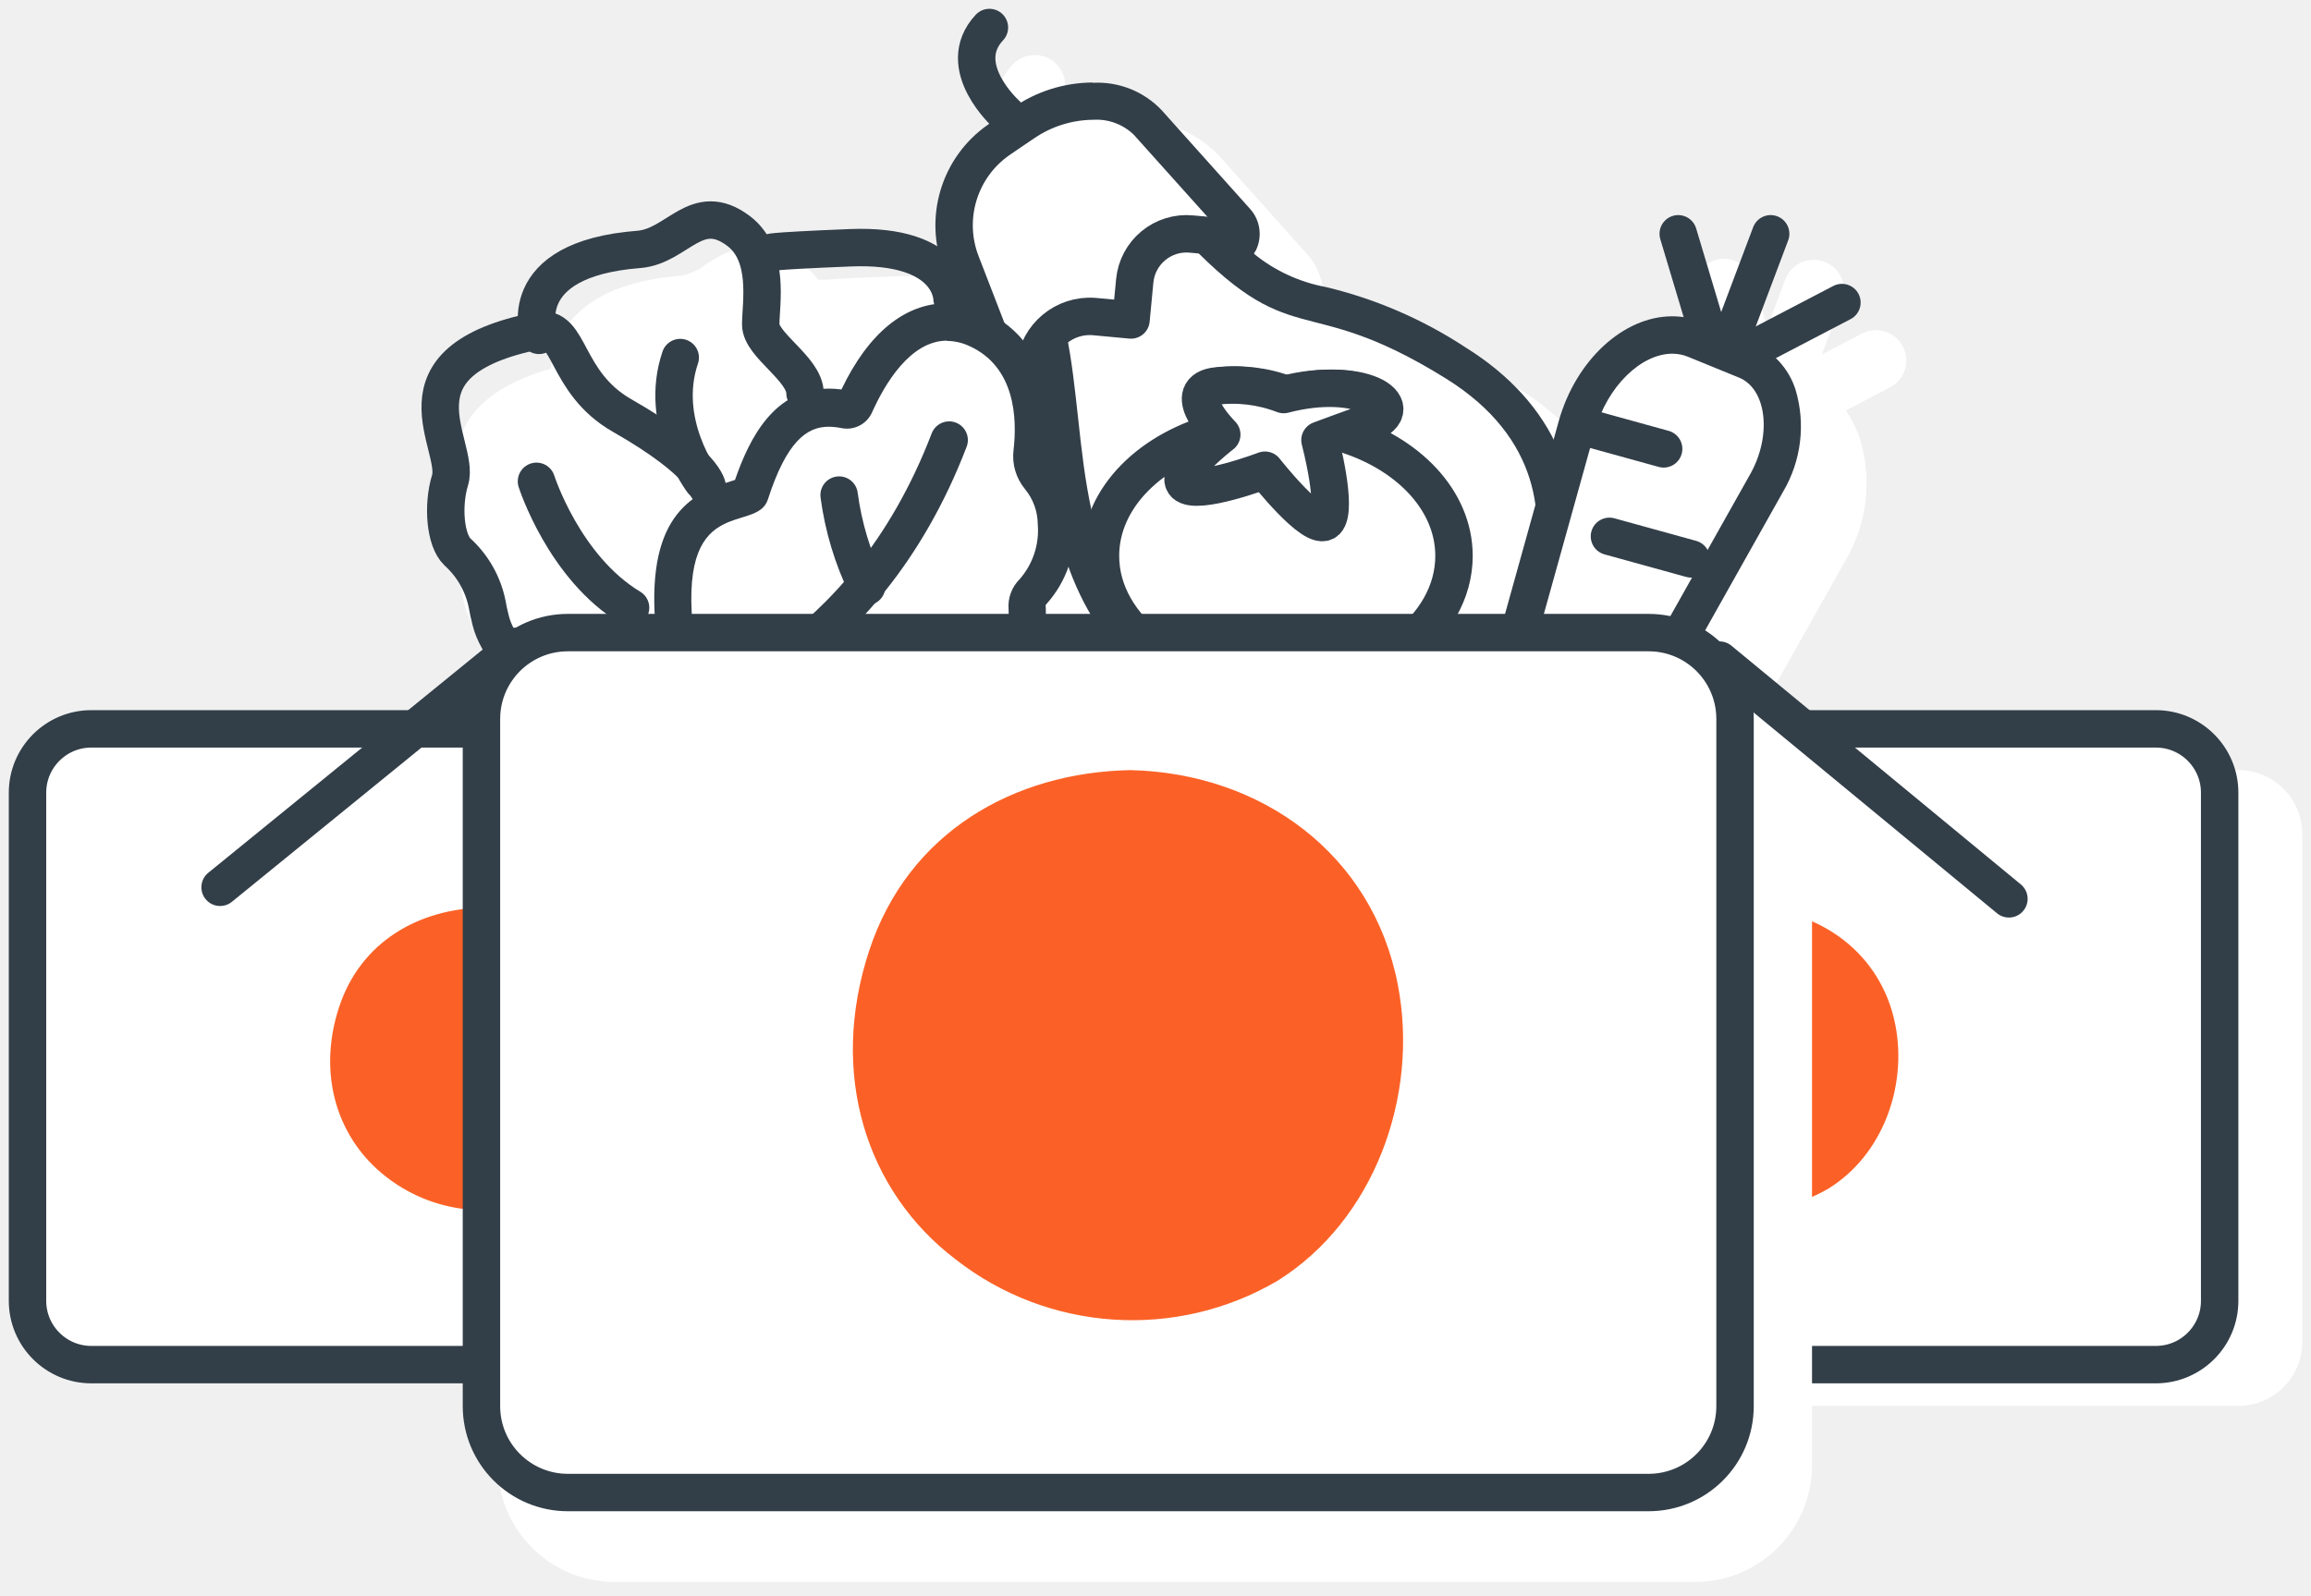
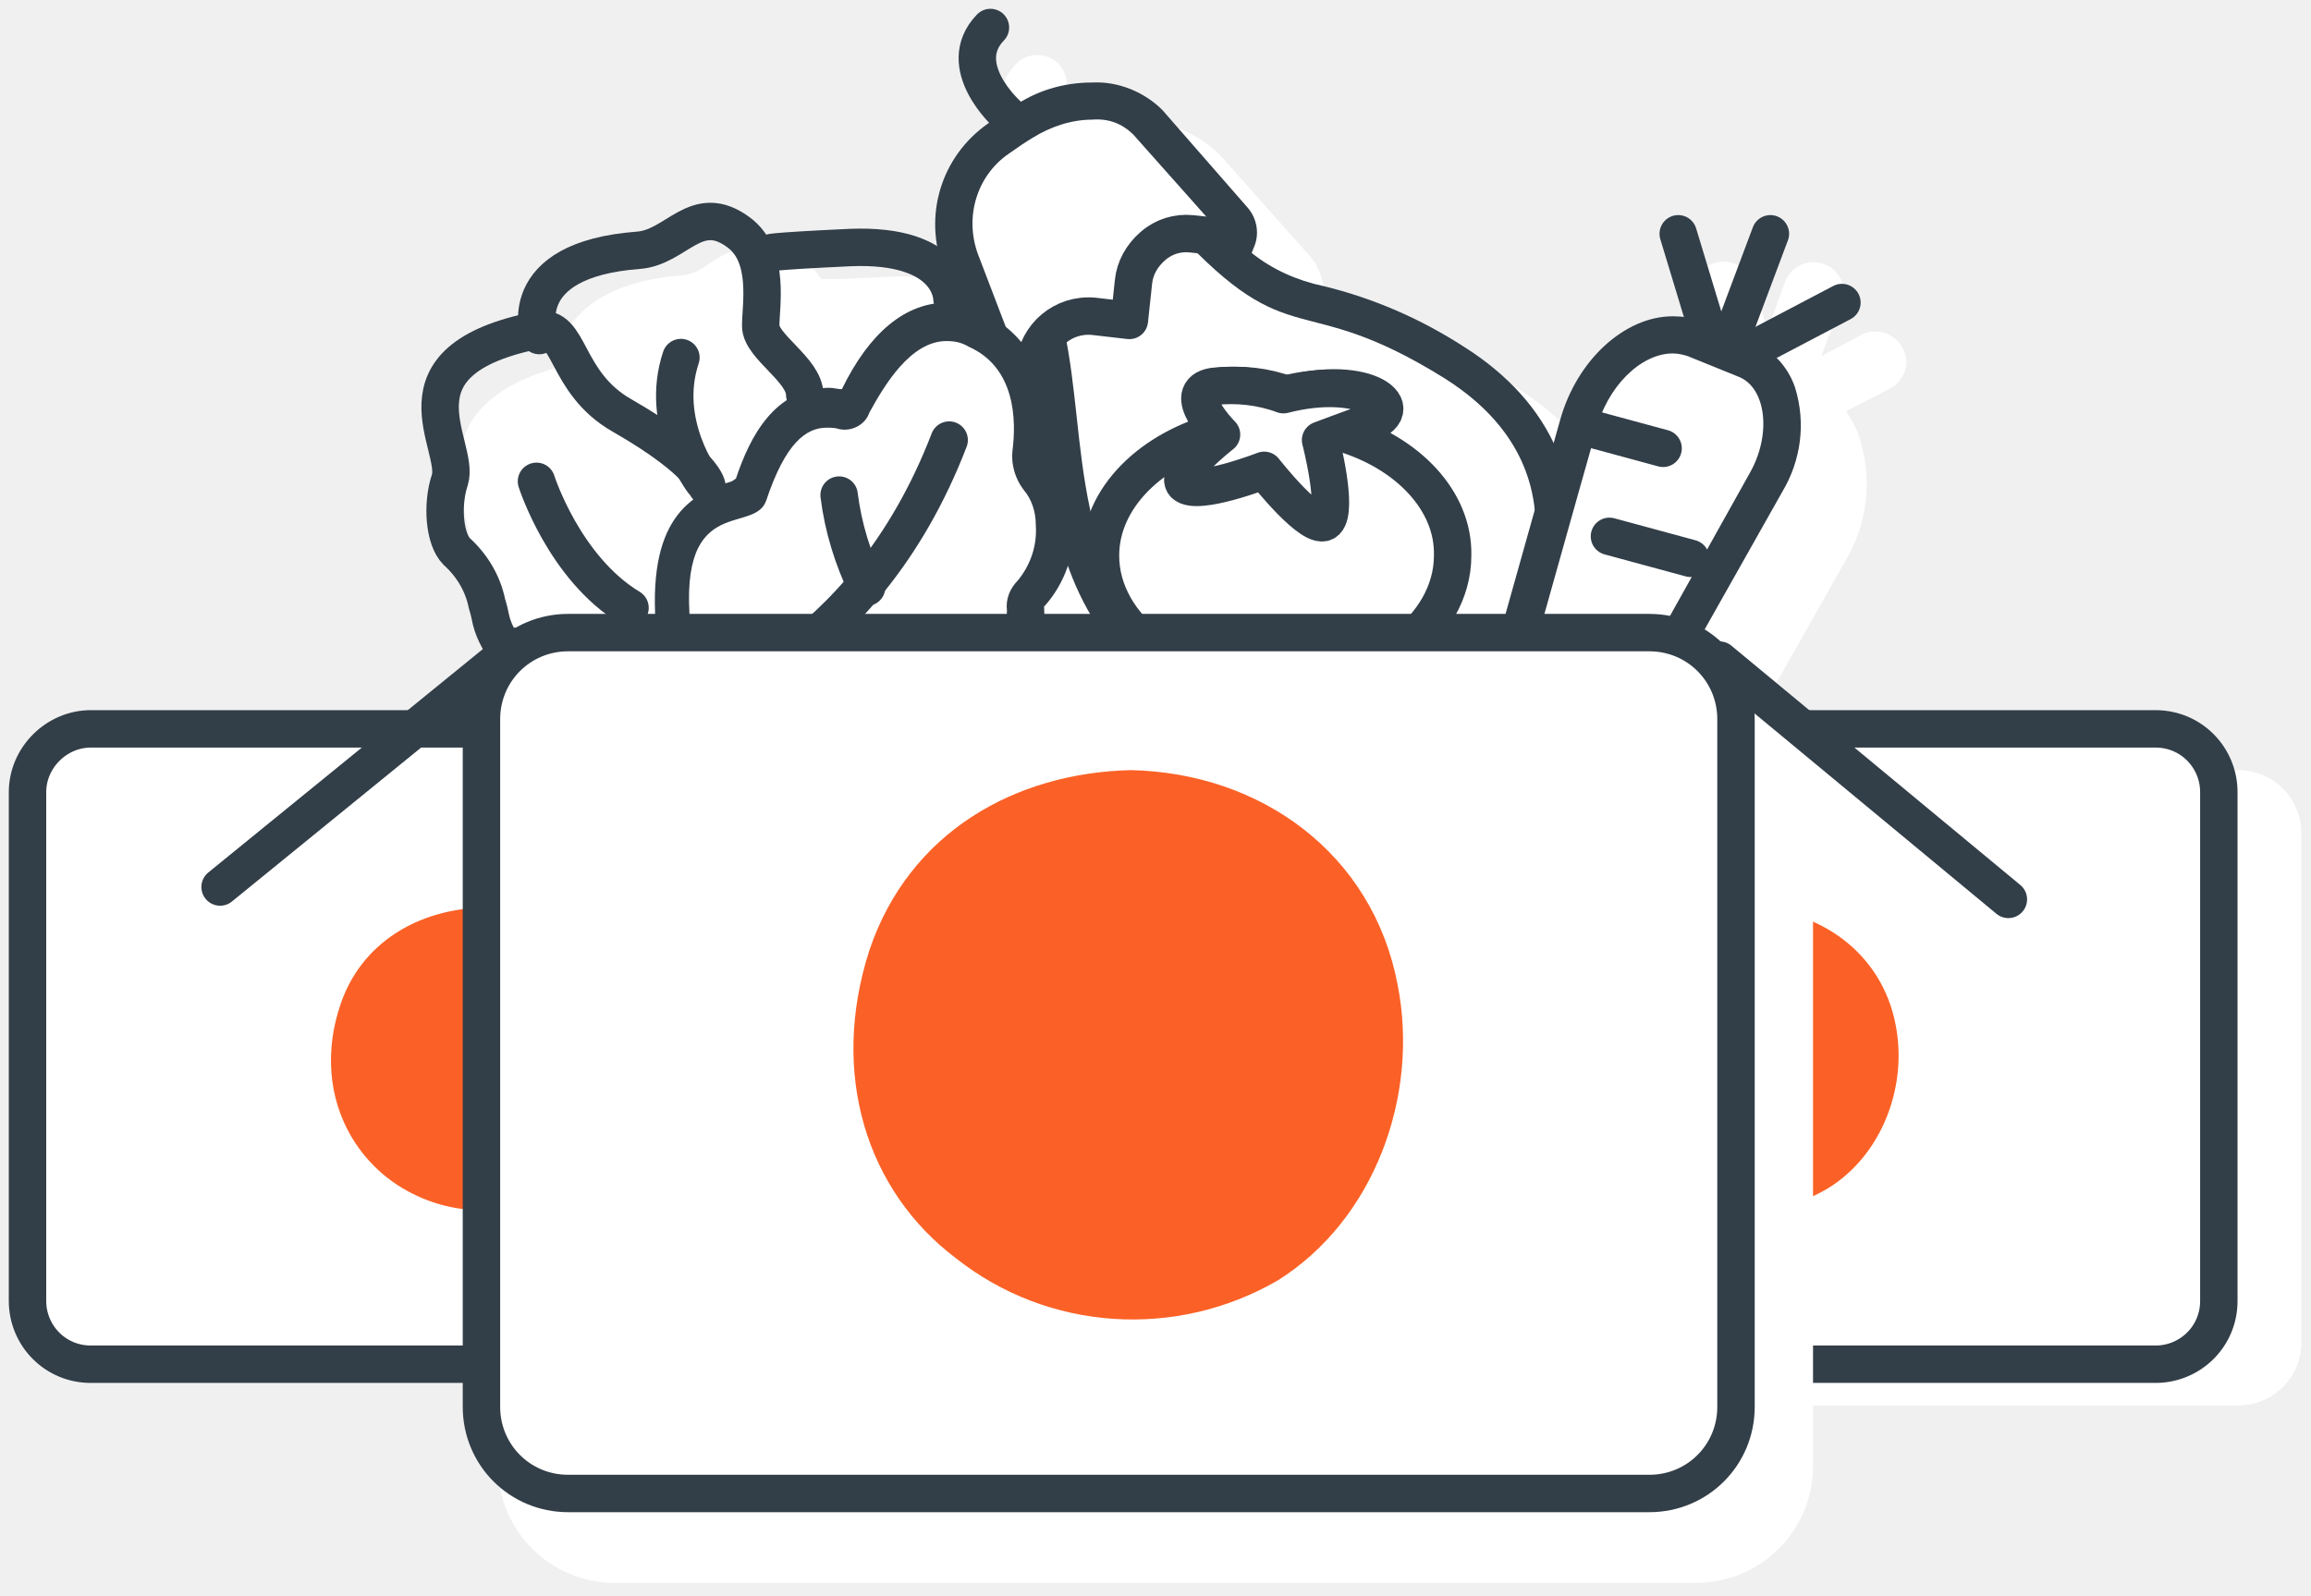
- <svg xmlns="http://www.w3.org/2000/svg" width="168px" height="116px" viewBox="0 0 168 116" version="1.1">
-   <defs />
-   <g id="Page-1" stroke="none" stroke-width="1" fill="none" fill-rule="evenodd">
+ <svg xmlns="http://www.w3.org/2000/svg" version="1.1" id="Layer_1" x="0px" y="0px" viewBox="0 0 168 116" style="enable-background:new 0 0 168 116;" xml:space="preserve">
+   <style type="text/css">
+ 	.st0{fill:#F5333F;}
+ 	.st1{fill:#FFFFFF;stroke:#323E48;stroke-width:2.72;stroke-linecap:round;stroke-linejoin:round;}
+ 	.st2{fill:#FB6126;}
+ 	.st3{fill:none;stroke:#323E48;stroke-width:2.01;stroke-linecap:round;stroke-linejoin:round;}
+ 	.st4{fill:#FFFFFF;}
+ 	.st5{fill:#323E48;}
+ 	.st6{fill:none;stroke:#323E48;stroke-width:2.72;stroke-linecap:round;stroke-linejoin:round;}
+ </style>
+   <g id="Page-1">
    <g id="Artboard" transform="translate(-21, -4)">
      <g id="Group-11" transform="translate(23, 6)">
        <g id="Group-5">
-           <path d="M32.446,70.001 C30.622,70.018 29.121,71.441 29.006,73.261 C28.95,74.168 29.277,75.058 29.909,75.712 C30.54,76.366 31.417,76.725 32.326,76.701 C34.073,76.738 35.56,75.437 35.756,73.701 C35.882,72.755 35.588,71.801 34.952,71.09 C34.316,70.379 33.4,69.981 32.446,70.001 Z" id="Shape" fill="#F5333F" fill-rule="nonzero" />
-           <g id="Group-7" transform="translate(0, 51)" fill-rule="nonzero">
-             <rect id="Rectangle-path" stroke="#323E48" stroke-width="2.72" fill="#FFFFFF" stroke-linecap="round" stroke-linejoin="round" x="0" y="0" width="67.36" height="46.23" rx="4.64" />
-             <path d="M43.788,21.546 C42.776,16.346 38.339,13.1 33.099,13 C28.467,13.093 24.216,15.465 22.651,20.232 C21.032,25.154 22.526,29.844 26.1,32.595 C29.802,35.471 34.903,35.797 38.946,33.414 C42.838,30.988 44.652,26.043 43.788,21.546 Z" id="Shape" fill="#FB6126" />
+           <path id="Shape" class="st0" d="M32.4,70c-1.8,0-3.3,1.4-3.4,3.3c-0.1,0.9,0.3,1.8,0.9,2.5s1.5,1,2.4,1c1.7,0,3.2-1.3,3.4-3      c0.1-0.9-0.2-1.9-0.8-2.6S33.4,70,32.4,70z" />
+           <g id="Group-7" transform="translate(0, 51)">
+             <path id="Rectangle-path" class="st1" d="M4.6,0h58.1c2.6,0,4.6,2.1,4.6,4.6v37c0,2.6-2.1,4.6-4.6,4.6H4.6       c-2.6,0-4.6-2.1-4.6-4.6v-37C0,2.1,2.1,0,4.6,0z" />
+             <path class="st2" d="M43.8,21.5c-1-5.2-5.4-8.4-10.7-8.5c-4.6,0.1-8.9,2.5-10.4,7.2c-1.6,4.9-0.1,9.6,3.4,12.4       c3.7,2.9,8.8,3.2,12.8,0.8C42.8,31,44.7,26,43.8,21.5z" />
          </g>
-           <path d="M66,53 L81.55,65.84" id="Shape" stroke="#323E48" stroke-width="2.01" stroke-linecap="round" stroke-linejoin="round" />
-           <g id="Group-9" transform="translate(92, 51)" fill-rule="nonzero">
-             <rect id="Rectangle-path-Copy" fill="#FFFFFF" x="6" y="3" width="67.36" height="46.23" rx="4.64" />
-             <rect id="Rectangle-path" stroke="#323E48" stroke-width="2.72" fill="#FFFFFF" stroke-linecap="round" stroke-linejoin="round" x="0" y="0" width="67.36" height="46.23" rx="4.64" />
-             <path d="M43.788,21.546 C42.783,16.346 38.337,13.1 33.096,13 C28.463,13.093 24.212,15.465 22.647,20.232 C21.035,25.154 22.53,29.844 26.096,32.595 C29.799,35.471 34.901,35.797 38.944,33.414 C42.846,30.988 44.652,26.043 43.788,21.546 Z" id="Shape" fill="#FB6126" />
+           <path class="st3" d="M66,53l15.6,12.8" />
+           <g id="Group-9" transform="translate(92, 51)">
+             <path id="Rectangle-path-Copy" class="st4" d="M10.6,3h58.1c2.6,0,4.6,2.1,4.6,4.6v37c0,2.6-2.1,4.6-4.6,4.6H10.6       c-2.6,0-4.6-2.1-4.6-4.6v-37C6,5.1,8.1,3,10.6,3z" />
+             <path class="st1" d="M4.6,0h58.1c2.6,0,4.6,2.1,4.6,4.6v37c0,2.6-2.1,4.6-4.6,4.6H4.6c-2.6,0-4.6-2.1-4.6-4.6v-37       C0,2.1,2.1,0,4.6,0z" />
+             <path class="st2" d="M43.8,21.5c-1-5.2-5.5-8.4-10.7-8.5c-4.6,0.1-8.9,2.5-10.4,7.2c-1.6,4.9-0.1,9.6,3.4,12.4       c3.7,2.9,8.8,3.2,12.8,0.8C42.8,31,44.7,26,43.8,21.5z" />
          </g>
          <g id="Group-2" transform="translate(14, 0)">
-             <path d="M134.097,65.362 L113.097,48.002 L112.997,47.932 L118.187,38.702 C119.754,36.025 120.117,32.811 119.187,29.852 C118.949,29.142 118.613,28.469 118.187,27.852 L121.487,26.122 C122.504,25.525 122.872,24.235 122.325,23.191 C121.777,22.146 120.507,21.716 119.437,22.212 L116.437,23.782 L117.947,19.782 C118.31,18.66 117.728,17.451 116.625,17.035 C115.523,16.618 114.287,17.141 113.817,18.222 L112.477,21.812 L111.417,18.282 C111.022,17.176 109.831,16.572 108.705,16.907 C107.58,17.243 106.913,18.4 107.187,19.542 L108.337,23.382 C104.617,23.532 101.047,26.382 99.337,30.572 C97.919,28.859 96.23,27.39 94.337,26.222 C91.085,24.091 87.489,22.538 83.707,21.632 C82.43,21.384 81.208,20.91 80.097,20.232 C80.343,18.896 79.955,17.522 79.047,16.512 L72.627,9.332 C71.026,7.627 68.765,6.697 66.427,6.782 L66.317,6.782 C64.586,6.797 62.879,7.193 61.317,7.942 C60.939,7.487 60.694,6.937 60.607,6.352 C60.605,6.061 60.729,5.784 60.947,5.592 C61.672,4.688 61.576,3.379 60.727,2.591 C59.878,1.803 58.565,1.803 57.717,2.592 C56.684,3.66 56.138,5.108 56.207,6.592 C56.31,7.946 56.788,9.245 57.587,10.342 C54.984,12.244 53.389,15.23 53.257,18.452 C51.877,18.14 50.461,18.019 49.047,18.092 C46.737,18.182 45.047,18.262 44.047,18.342 C43.887,18.342 43.687,18.342 43.477,18.342 C43.141,17.887 42.74,17.483 42.287,17.142 C39.157,14.782 36.727,16.322 35.287,17.242 C34.775,17.637 34.18,17.91 33.547,18.042 C29.357,18.372 26.547,19.672 25.047,21.922 C24.473,22.784 24.129,23.779 24.047,24.812 C21.117,25.642 19.127,26.882 18.047,28.592 C16.507,31.012 17.157,33.592 17.587,35.362 C17.719,35.83 17.813,36.309 17.867,36.792 C17.247,38.872 17.197,42.502 19.037,44.212 C19.798,44.901 20.317,45.816 20.517,46.822 C20.587,47.232 20.687,47.682 20.807,48.162 C20.923,48.611 21.083,49.046 21.287,49.462 L1.827,65.352 C1.209,65.851 0.904,66.641 1.027,67.425 C1.149,68.21 1.681,68.869 2.422,69.155 C3.162,69.441 3.999,69.311 4.617,68.812 L20.187,56.142 L20.187,104.542 C20.193,109.229 23.991,113.027 28.677,113.032 L107.237,113.032 C111.924,113.027 115.722,109.229 115.727,104.542 L115.727,55.922 L131.287,68.812 C131.887,69.376 132.751,69.56 133.528,69.289 C134.306,69.019 134.869,68.338 134.988,67.523 C135.108,66.709 134.764,65.895 134.097,65.412 L134.097,65.362 Z" id="Shape" fill="#FFFFFF" fill-rule="nonzero" />
-             <path d="M77.203,49.428 C72.953,49.428 69.883,48.608 67.813,46.928 C62.103,42.308 61.333,35.288 60.663,29.088 C60.57,28.275 60.48,27.485 60.393,26.718 L60.023,27.878 C59.852,28.43 59.35,28.811 58.773,28.828 C58.21,28.832 57.704,28.485 57.503,27.958 L53.533,17.838 C52.237,14.571 53.364,10.841 56.253,8.838 C56.823,8.438 57.393,8.058 57.863,7.738 L58.083,7.598 C59.552,6.577 61.295,6.023 63.083,6.008 C64.576,5.924 66.033,6.485 67.083,7.548 L73.513,14.728 C73.848,15.109 73.944,15.644 73.761,16.117 C73.578,16.59 73.147,16.922 72.643,16.978 C74.533,18.935 76.975,20.267 79.643,20.798 C83.126,21.625 86.436,23.056 89.423,25.028 C97.423,30.028 97.143,37.028 96.233,40.848 C95.27,44.977 91.766,48.021 87.543,48.398 C87.063,48.398 86.373,48.548 85.543,48.668 C82.785,49.119 79.998,49.373 77.203,49.428 Z" id="Shape" fill="#FFFFFF" fill-rule="nonzero" />
-             <path d="M63.415,6.71 L63.485,6.71 C64.575,6.644 65.642,7.039 66.425,7.8 L72.855,14.97 L69.585,14.81 C78.125,24.05 78.485,18.92 89.105,25.52 C96.105,29.87 96.285,35.82 95.305,39.87 C94.473,43.426 91.461,46.052 87.825,46.39 C84.421,46.926 80.988,47.26 77.545,47.39 C74.315,47.39 71.095,46.89 69.005,45.2 C61.435,39.07 63.265,28.2 61.135,20.71 L60.705,21.62 L59.075,26.8 L55.145,16.64 C54.104,13.971 55.021,10.936 57.365,9.29 C58.025,8.83 58.665,8.41 59.175,8.06 C60.425,7.203 61.9,6.733 63.415,6.71 Z M63.415,4 C61.36,4.014 59.357,4.645 57.665,5.81 L57.455,5.95 L55.815,7.07 C52.435,9.427 51.112,13.794 52.615,17.63 L56.535,27.79 C56.943,28.838 57.951,29.528 59.075,29.53 L59.155,29.53 C59.354,29.524 59.552,29.498 59.745,29.45 C60.435,35.68 61.425,42.58 67.295,47.33 C69.625,49.18 72.945,50.18 77.545,50.18 C80.42,50.125 83.287,49.864 86.125,49.4 C86.935,49.28 87.625,49.18 88.055,49.15 C92.862,48.714 96.851,45.249 97.955,40.55 C99.655,33.44 97.025,27.3 90.535,23.26 C87.429,21.218 83.991,19.732 80.375,18.87 C78.464,18.515 76.673,17.686 75.165,16.46 C75.165,16.37 75.265,16.28 75.305,16.19 C75.784,15.195 75.614,14.01 74.875,13.19 L68.455,6.02 C67.163,4.652 65.335,3.92 63.455,4.02 L63.415,4 Z" id="Shape" fill="#323E48" fill-rule="nonzero" />
-             <path d="M73.45,15.277 L70.61,15.017 C69.611,14.922 68.616,15.228 67.843,15.868 C67.071,16.508 66.584,17.428 66.49,18.427 L66.22,21.267 L63.54,21.017 C61.379,20.848 59.476,22.431 59.25,24.587 L59,27.267" id="Shape" stroke="#323E48" stroke-width="2.72" stroke-linecap="round" stroke-linejoin="round" />
-             <path d="M57.156,6.31 C57.156,6.31 53.276,2.84 55.926,0" id="Shape" stroke="#323E48" stroke-width="2.72" stroke-linecap="round" stroke-linejoin="round" />
-             <path d="M81.58,29.5 L83.19,28.93 C86.82,27.8 83.29,25.18 77.55,26.69 C75.941,26.068 74.2,25.862 72.49,26.09 C70.49,26.46 72.11,28.55 72.79,29.32 C67.69,30.59 64,34.18 64,38.42 C64,43.72 69.75,48.01 76.85,48.01 C83.95,48.01 89.7,43.72 89.7,38.42 C89.7,34.37 86.33,30.91 81.58,29.5 Z" id="Shape" stroke="#323E48" stroke-width="2.72" fill="#FFFFFF" fill-rule="nonzero" stroke-linecap="round" stroke-linejoin="round" />
-             <path d="M77.317,26.691 C75.705,26.068 73.961,25.861 72.247,26.091 C69.757,26.541 72.817,29.601 72.817,29.601 C72.817,29.601 69.267,32.321 70.137,33.191 C71.007,34.061 75.957,32.191 75.957,32.191 C75.957,32.191 79.537,36.761 80.407,35.891 C81.277,35.021 79.957,30.001 79.957,30.001 C79.957,30.001 82.377,29.101 82.957,28.911 C86.587,27.801 83.057,25.181 77.317,26.691 Z" id="Shape" stroke="#323E48" stroke-width="2.72" fill="#FFFFFF" fill-rule="nonzero" stroke-linecap="round" stroke-linejoin="round" />
-             <path d="M93.136,62.58 C92.205,62.573 91.329,62.133 90.766,61.39 C89.972,60.213 89.783,58.729 90.256,57.39 L98.256,28.6 C99.256,24.84 102.256,22 105.186,22 C105.752,21.999 106.312,22.108 106.836,22.32 L110.556,23.84 C111.659,24.324 112.498,25.261 112.856,26.41 C113.482,28.543 113.192,30.84 112.056,32.75 L96.686,60.08 C96.05,61.501 94.688,62.46 93.136,62.58 Z" id="Shape" fill="#FFFFFF" fill-rule="nonzero" />
-             <path d="M105.564,23.72 C105.955,23.718 106.342,23.793 106.704,23.94 L110.424,25.46 C112.424,26.28 112.824,29.64 111.244,32.46 L95.884,59.77 C95.46,60.745 94.55,61.422 93.494,61.55 C92.274,61.55 91.334,60.23 91.924,58.11 L98.674,33.88 L99.944,29.32 C100.844,26.07 103.324,23.72 105.564,23.72 Z M105.564,21 C102.014,21 98.564,24.2 97.324,28.59 L96.054,33.15 L89.304,57.38 C88.716,59.12 88.991,61.036 90.044,62.54 C90.856,63.629 92.136,64.271 93.494,64.27 C95.544,64.171 97.373,62.953 98.254,61.1 L113.614,33.77 C114.947,31.524 115.277,28.821 114.524,26.32 C114.036,24.803 112.912,23.573 111.444,22.95 L107.754,21.43 C107.066,21.148 106.329,21.002 105.584,21 L105.564,21 Z" id="Shape" fill="#323E48" fill-rule="nonzero" />
-             <path d="M112,23.08 L117.9,20" id="Shape" stroke="#323E48" stroke-width="2.72" fill="#FFFFFF" fill-rule="nonzero" stroke-linecap="round" stroke-linejoin="round" />
-             <path d="M110,22.22 L112.72,15" id="Shape" stroke="#323E48" stroke-width="2.72" fill="#FFFFFF" fill-rule="nonzero" stroke-linecap="round" stroke-linejoin="round" />
-             <path d="M107.97,21.58 L106,15" id="Shape" stroke="#323E48" stroke-width="2.72" fill="#FFFFFF" fill-rule="nonzero" stroke-linecap="round" stroke-linejoin="round" />
-             <path d="M99,29 L104.94,30.64" id="Shape" stroke="#323E48" stroke-width="2.72" fill="#FFFFFF" fill-rule="nonzero" stroke-linecap="round" stroke-linejoin="round" />
-             <path d="M101,37 L106.94,38.64" id="Shape" stroke="#323E48" stroke-width="2.72" fill="#FFFFFF" fill-rule="nonzero" stroke-linecap="round" stroke-linejoin="round" />
-             <path d="M39.936,54.02 C35.85,53.962 31.8,53.257 27.936,51.93 C27.305,51.727 26.915,51.095 27.016,50.44 C27.122,49.783 27.681,49.296 28.346,49.28 C28.346,49.28 31.446,49.21 32.966,47.46 C33.709,46.522 34.002,45.304 33.766,44.13 C32.766,36.2 35.526,34.67 38.186,33.85 C38.616,33.72 39.186,33.55 39.186,33.42 C40.126,30.51 41.616,27.18 44.896,27.18 C45.304,27.194 45.71,27.251 46.106,27.35 L46.246,27.35 C46.486,27.356 46.706,27.218 46.806,27 C48.026,24.26 50.176,21 53.496,21 C54.245,21.006 54.984,21.169 55.666,21.48 C58.766,22.87 60.196,26.05 59.666,30.48 C59.581,31.128 59.766,31.782 60.176,32.29 C60.968,33.248 61.412,34.447 61.436,35.69 C61.587,37.519 60.976,39.328 59.746,40.69 C59.45,40.978 59.287,41.377 59.296,41.79 C59.386,42.853 59.103,43.913 58.496,44.79 C57.196,46.87 51.786,54.02 39.936,54.02 Z" id="Shape" fill="#FFFFFF" fill-rule="nonzero" />
-             <path d="M52.831,22.79 C53.387,22.795 53.936,22.917 54.441,23.15 C57.801,24.65 57.951,28.41 57.681,30.72 C57.557,31.736 57.853,32.758 58.501,33.55 C59.102,34.272 59.435,35.18 59.441,36.12 C59.564,37.577 59.087,39.022 58.121,40.12 C57.545,40.697 57.253,41.498 57.321,42.31 C57.369,43.066 57.153,43.815 56.711,44.43 C55.021,47.12 49.841,53.13 39.231,53.13 C35.309,53.077 31.421,52.402 27.711,51.13 C27.711,51.13 35.291,51.05 34.461,44.45 C33.091,33.6 38.981,36.91 39.821,34.32 C41.191,30.07 42.671,29.03 44.241,29.03 C44.553,29.034 44.865,29.067 45.171,29.13 C46.095,29.317 47.024,28.834 47.401,27.97 C48.301,25.97 50.151,22.77 52.851,22.77 L52.831,22.79 Z M52.851,20.05 C49.781,20.05 47.131,22.22 45.171,26.32 C44.869,26.281 44.565,26.261 44.261,26.26 C40.261,26.26 38.471,29.9 37.431,32.9 L37.151,32.99 C33.731,33.99 30.711,36.2 31.781,44.74 C31.98,45.53 31.803,46.368 31.301,47.01 C30.351,48.1 28.181,48.36 27.701,48.37 C26.368,48.375 25.236,49.348 25.032,50.665 C24.828,51.982 25.612,53.252 26.881,53.66 C30.861,55.012 35.028,55.731 39.231,55.79 C51.781,55.79 57.541,48.15 59.011,45.79 C59.766,44.677 60.119,43.34 60.011,42 L60.101,41.89 C61.543,40.269 62.264,38.133 62.101,35.97 C62.079,34.419 61.525,32.922 60.531,31.73 C60.364,31.506 60.292,31.226 60.331,30.95 C60.901,26 59.141,22.22 55.501,20.6 C54.647,20.211 53.72,20.006 52.781,20 L52.851,20.05 Z" id="Shape" fill="#323E48" fill-rule="nonzero" />
-             <path d="M26.157,49.595 C26.157,49.595 20.577,46.765 19.677,43.135 C19.557,42.685 19.477,42.285 19.417,41.945 C19.123,40.476 18.366,39.141 17.257,38.135 C16.357,37.285 16.157,34.745 16.717,32.915 C17.507,30.365 11.887,24.255 23.147,22.035 C25.507,21.575 25.007,25.795 29.207,28.205 C35.357,31.715 35.427,33.455 35.427,33.455" id="Shape" stroke="#323E48" stroke-width="2.72" stroke-linecap="round" stroke-linejoin="round" />
-             <path d="M23.182,22.386 C23.182,22.386 21.182,16.856 30.432,16.136 C33.262,15.916 34.622,12.486 37.692,14.796 C39.992,16.536 39.302,20.086 39.302,21.596 C39.302,23.106 42.522,24.826 42.522,26.596" id="Shape" stroke="#323E48" stroke-width="2.72" stroke-linecap="round" stroke-linejoin="round" />
-             <path d="M40.017,16.376 C40.017,16.376 39.387,16.276 45.807,16.016 C53.207,15.716 53.207,19.706 53.207,19.706" id="Shape" stroke="#323E48" stroke-width="2.72" stroke-linecap="round" stroke-linejoin="round" />
-             <path d="M34,49.63 C34,49.63 46.69,46.48 53,30" id="Shape" stroke="#323E48" stroke-width="2.72" stroke-linecap="round" stroke-linejoin="round" />
-             <path d="M23,33 C23,33 25,39.28 29.84,42.19" id="Shape" stroke="#323E48" stroke-width="2.72" stroke-linecap="round" stroke-linejoin="round" />
-             <path d="M35.07,33 C35.07,33 31.84,28.75 33.45,24" id="Shape" stroke="#323E48" stroke-width="2.72" stroke-linecap="round" stroke-linejoin="round" />
-             <path d="M47,40.65 C45.982,38.555 45.307,36.309 45,34" id="Shape" stroke="#323E48" stroke-width="2.72" stroke-linecap="round" stroke-linejoin="round" />
-             <rect id="Rectangle-path" stroke="#323E48" stroke-width="2.72" fill="#FFFFFF" fill-rule="nonzero" stroke-linecap="round" stroke-linejoin="round" x="19" y="44" width="91.13" height="62.53" rx="6.28" />
-             <path d="M21.53,45 L0,62.52" id="Shape" stroke="#323E48" stroke-width="2.72" stroke-linecap="round" stroke-linejoin="round" />
-             <path d="M109,46 L130.04,63.36" id="Shape" stroke="#323E48" stroke-width="2.72" stroke-linecap="round" stroke-linejoin="round" />
-             <path d="M85.611,69.578 C83.78,60.127 75.721,54.218 66.177,54 C57.753,54.156 50.029,58.476 47.183,67.137 C44.242,76.09 46.952,84.616 53.462,89.57 C60.186,94.841 69.485,95.465 76.862,91.138 C83.895,86.745 87.191,77.699 85.611,69.578 Z" id="Shape" fill="#FB6126" fill-rule="nonzero" />
+             <path class="st4" d="M134.1,65.4l-21-17.4l-0.1-0.1l5.2-9.2c1.6-2.7,1.9-5.9,1-8.8c-0.2-0.7-0.6-1.4-1-2l3.3-1.7       c1-0.6,1.4-1.9,0.8-2.9c-0.5-1-1.8-1.5-2.9-1l-3,1.6l1.5-4c0.4-1.1-0.2-2.3-1.3-2.7c-1.1-0.4-2.3,0.1-2.8,1.2l-1.3,3.6       l-1.1-3.5c-0.4-1.1-1.6-1.7-2.7-1.4s-1.8,1.5-1.5,2.6l1.2,3.8c-3.7,0.2-7.3,3-9,7.2c-1.4-1.7-3.1-3.2-5-4.4       c-3.3-2.1-6.8-3.7-10.6-4.6c-1.3-0.2-2.5-0.7-3.6-1.4c0.2-1.3-0.1-2.7-1-3.7l-6.4-7.2c-1.6-1.7-3.9-2.6-6.2-2.6h-0.1       c-1.7,0-3.4,0.4-5,1.2c-0.4-0.5-0.6-1-0.7-1.6c0-0.3,0.1-0.6,0.3-0.8c0.7-0.9,0.6-2.2-0.2-3s-2.2-0.8-3,0c-1,1.1-1.6,2.5-1.5,4       c0.1,1.4,0.6,2.7,1.4,3.8c-2.6,1.9-4.2,4.9-4.3,8.1c-1.4-0.3-2.8-0.4-4.2-0.4c-2.3,0.1-4,0.2-5,0.2c-0.2,0-0.4,0-0.6,0       c-0.3-0.5-0.7-0.9-1.2-1.2c-3.1-2.4-5.6-0.8-7,0.1c-0.5,0.4-1.1,0.7-1.7,0.8c-4.2,0.3-7,1.6-8.5,3.9c-0.6,0.9-0.9,1.9-1,2.9       c-2.9,0.8-4.9,2.1-6,3.8c-1.5,2.4-0.9,5-0.5,6.8c0.1,0.5,0.2,0.9,0.3,1.4c-0.6,2.1-0.7,5.7,1.2,7.4c0.8,0.7,1.3,1.6,1.5,2.6       c0.1,0.4,0.2,0.9,0.3,1.3c0.1,0.4,0.3,0.9,0.5,1.3L1.8,65.4c-0.6,0.5-0.9,1.3-0.8,2.1c0.1,0.8,0.7,1.4,1.4,1.7s1.6,0.2,2.2-0.3       l15.6-12.7v48.4c0,4.7,3.8,8.5,8.5,8.5h78.6c4.7,0,8.5-3.8,8.5-8.5V55.9l15.6,12.9c0.6,0.6,1.5,0.7,2.2,0.5       c0.8-0.3,1.3-1,1.5-1.8C135.1,66.7,134.8,65.9,134.1,65.4L134.1,65.4z" />
+             <path class="st4" d="M77.2,49.4c-4.2,0-7.3-0.8-9.4-2.5c-5.7-4.6-6.5-11.6-7.1-17.8c-0.1-0.8-0.2-1.6-0.3-2.4L60,27.9       c-0.2,0.6-0.7,0.9-1.2,0.9c-0.6,0-1.1-0.3-1.3-0.9l-4-10.1c-1.3-3.3-0.2-7,2.7-9c0.6-0.4,1.1-0.8,1.6-1.1l0.2-0.1       c1.5-1,3.2-1.6,5-1.6c1.5-0.1,2.9,0.5,4,1.5l6.4,7.2c0.3,0.4,0.4,0.9,0.2,1.4c-0.2,0.5-0.6,0.8-1.1,0.9c1.9,2,4.3,3.3,7,3.8       c3.5,0.8,6.8,2.3,9.8,4.2c8,5,7.7,12,6.8,15.8c-1,4.1-4.5,7.2-8.7,7.5c-0.5,0-1.2,0.2-2,0.3C82.8,49.1,80,49.4,77.2,49.4z" />
+             <path class="st5" d="M63.4,6.7L63.4,6.7c1.2-0.1,2.2,0.3,3,1.1l6.4,7.2l-3.3-0.2c8.5,9.2,8.9,4.1,19.5,10.7       c7,4.4,7.2,10.3,6.2,14.3c-0.8,3.6-3.8,6.2-7.5,6.5c-3.4,0.5-6.8,0.9-10.3,1c-3.2,0-6.4-0.5-8.5-2.2c-7.6-6.1-5.7-17-7.9-24.5       l-0.4,0.9l-1.6,5.2l-3.9-10.2c-1-2.7-0.1-5.7,2.2-7.3c0.7-0.5,1.3-0.9,1.8-1.2C60.4,7.2,61.9,6.7,63.4,6.7z M63.4,4       c-2.1,0-4.1,0.6-5.8,1.8l-0.2,0.1l-1.6,1.1c-3.4,2.4-4.7,6.7-3.2,10.6l3.9,10.2c0.4,1,1.4,1.7,2.5,1.7h0.1c0.2,0,0.4,0,0.6-0.1       c0.7,6.2,1.7,13.1,7.5,17.9c2.3,1.8,5.7,2.8,10.2,2.8c2.9-0.1,5.7-0.3,8.6-0.8c0.8-0.1,1.5-0.2,1.9-0.2       c4.8-0.4,8.8-3.9,9.9-8.6c1.7-7.1-0.9-13.2-7.4-17.3c-3.1-2-6.5-3.5-10.2-4.4c-1.9-0.4-3.7-1.2-5.2-2.4c0-0.1,0.1-0.2,0.1-0.3       c0.5-1,0.3-2.2-0.4-3L68.5,6C67.2,4.7,65.3,3.9,63.4,4L63.4,4z" />
+             <path class="st6" d="M73.4,15.3L70.6,15c-1-0.1-2,0.2-2.8,0.9s-1.3,1.6-1.4,2.6l-0.3,2.8L63.5,21c-2.2-0.2-4.1,1.4-4.3,3.6       L59,27.3" />
+             <path class="st6" d="M57.2,6.3c0,0-3.9-3.5-1.2-6.3" />
+             <path class="st1" d="M81.6,29.5l1.6-0.6c3.6-1.1,0.1-3.8-5.6-2.2c-1.6-0.6-3.3-0.8-5.1-0.6c-2,0.4-0.4,2.5,0.3,3.2       c-5.1,1.3-8.8,4.9-8.8,9.1c0,5.3,5.8,9.6,12.8,9.6s12.8-4.3,12.8-9.6C89.7,34.4,86.3,30.9,81.6,29.5z" />
+             <path class="st1" d="M77.3,26.7c-1.6-0.6-3.4-0.8-5.1-0.6c-2.5,0.4,0.6,3.5,0.6,3.5s-3.5,2.7-2.7,3.6c0.9,0.9,5.8-1,5.8-1       s3.6,4.6,4.5,3.7C81.3,35,80,30,80,30s2.4-0.9,3-1.1C86.6,27.8,83.1,25.2,77.3,26.7z" />
+             <path class="st4" d="M93.1,62.6c-0.9,0-1.8-0.4-2.4-1.2c-0.8-1.2-1-2.7-0.5-4l8-28.8c1-3.8,4-6.6,6.9-6.6       c0.6,0,1.1,0.1,1.7,0.3l3.7,1.5c1.1,0.5,1.9,1.4,2.3,2.6c0.6,2.1,0.3,4.4-0.8,6.3L96.7,60.1C96.1,61.5,94.7,62.5,93.1,62.6z" />
+             <path class="st5" d="M105.6,23.7c0.4,0,0.8,0.1,1.1,0.2l3.7,1.5c2,0.8,2.4,4.2,0.8,7L95.9,59.8c-0.4,1-1.3,1.7-2.4,1.8       c-1.2,0-2.2-1.3-1.6-3.4l6.8-24.2l1.3-4.6C100.8,26.1,103.3,23.7,105.6,23.7z M105.6,21c-3.5,0-7,3.2-8.2,7.6l-1.3,4.6       l-6.8,24.2C88.7,59.1,89,61,90,62.5c0.8,1.1,2.1,1.7,3.4,1.7c2-0.1,3.9-1.3,4.8-3.2l15.4-27.3c1.3-2.2,1.7-4.9,0.9-7.5       c-0.5-1.5-1.6-2.7-3.1-3.4l-3.7-1.5C107.1,21.1,106.3,21,105.6,21L105.6,21z" />
+             <path class="st1" d="M112,23.1l5.9-3.1" />
+             <path class="st1" d="M110,22.2l2.7-7.2" />
+             <path class="st1" d="M108,21.6l-2-6.6" />
+             <path class="st1" d="M99,29l5.9,1.6" />
+             <path class="st1" d="M101,37l5.9,1.6" />
+             <path class="st4" d="M39.9,54c-4.1-0.1-8.1-0.8-12-2.1c-0.6-0.2-1-0.8-0.9-1.5c0.1-0.7,0.7-1.1,1.3-1.2c0,0,3.1-0.1,4.6-1.8       c0.7-0.9,1-2.2,0.8-3.3c-1-7.9,1.8-9.5,4.4-10.3c0.4-0.1,1-0.3,1-0.4c0.9-2.9,2.4-6.2,5.7-6.2c0.4,0,0.8,0.1,1.2,0.2h0.1       c0.2,0,0.5-0.1,0.6-0.4c1.2-2.7,3.4-6,6.7-6c0.7,0,1.5,0.2,2.2,0.5c3.1,1.4,4.5,4.6,4,9c-0.1,0.6,0.1,1.3,0.5,1.8       c0.8,1,1.2,2.2,1.3,3.4c0.2,1.8-0.5,3.6-1.7,5c-0.3,0.3-0.5,0.7-0.4,1.1c0.1,1.1-0.2,2.1-0.8,3C57.2,46.9,51.8,54,39.9,54z" />
+             <path class="st5" d="M52.8,22.8c0.6,0,1.1,0.1,1.6,0.4c3.4,1.5,3.5,5.3,3.2,7.6c-0.1,1,0.2,2,0.8,2.8c0.6,0.7,0.9,1.6,0.9,2.6       c0.1,1.5-0.4,2.9-1.3,4c-0.6,0.6-0.9,1.4-0.8,2.2c0,0.8-0.2,1.5-0.6,2.1c-1.7,2.7-6.9,8.7-17.5,8.7c-3.9-0.1-7.8-0.7-11.5-2       c0,0,7.6-0.1,6.7-6.7c-1.4-10.9,4.5-7.5,5.4-10.1c1.4-4.2,2.9-5.3,4.4-5.3c0.3,0,0.6,0,0.9,0.1c0.9,0.2,1.9-0.3,2.2-1.2       C48.3,26,50.2,22.8,52.8,22.8L52.8,22.8z M52.9,20c-3.1,0-5.7,2.2-7.7,6.3c-0.3,0-0.6-0.1-0.9-0.1c-4,0-5.8,3.6-6.8,6.6       L37.2,33c-3.4,1-6.4,3.2-5.4,11.8c0.2,0.8,0,1.6-0.5,2.3c-1,1.1-3.1,1.4-3.6,1.4c-1.3,0-2.5,1-2.7,2.3s0.6,2.6,1.8,3       c4,1.4,8.1,2.1,12.3,2.1c12.6,0,18.3-7.6,19.8-10c0.8-1.1,1.1-2.4,1-3.8l0.1-0.1c1.4-1.6,2.2-3.8,2-5.9c0-1.6-0.6-3-1.6-4.2       c-0.2-0.2-0.2-0.5-0.2-0.8c0.6-5-1.2-8.7-4.8-10.4C54.6,20.2,53.7,20,52.9,20L52.9,20z" />
+             <path class="st6" d="M26.2,49.6c0,0-5.6-2.8-6.5-6.5c-0.1-0.5-0.2-0.9-0.3-1.2c-0.3-1.5-1.1-2.8-2.2-3.8       c-0.9-0.9-1.1-3.4-0.5-5.2c0.8-2.5-4.8-8.7,6.4-10.9c2.4-0.5,1.9,3.8,6.1,6.2c6.1,3.5,6.2,5.2,6.2,5.2" />
+             <path class="st6" d="M23.2,22.4c0,0-2-5.5,7.2-6.2c2.8-0.2,4.2-3.6,7.3-1.3c2.3,1.7,1.6,5.3,1.6,6.8s3.2,3.2,3.2,5" />
+             <path class="st6" d="M40,16.4c0,0-0.6-0.1,5.8-0.4c7.4-0.3,7.4,3.7,7.4,3.7" />
+             <path class="st6" d="M34,49.6c0,0,12.7-3.2,19-19.6" />
+             <path class="st6" d="M23,33c0,0,2,6.3,6.8,9.2" />
+             <path class="st6" d="M35.1,33c0,0-3.2-4.2-1.6-9" />
+             <path class="st6" d="M47,40.7c-1-2.1-1.7-4.3-2-6.7" />
+             <path class="st1" d="M25.3,44h78.6c3.5,0,6.3,2.8,6.3,6.3v50c0,3.5-2.8,6.3-6.3,6.3H25.3c-3.5,0-6.3-2.8-6.3-6.3v-50       C19,46.8,21.8,44,25.3,44z" />
+             <path class="st6" d="M21.5,45L0,62.5" />
+             <path class="st6" d="M109,46l21,17.4" />
+             <path class="st2" d="M85.6,69.6c-1.8-9.5-9.9-15.4-19.4-15.6c-8.4,0.2-16.1,4.5-19,13.1c-2.9,9-0.2,17.5,6.3,22.4       c6.7,5.3,16,5.9,23.4,1.6C83.9,86.7,87.2,77.7,85.6,69.6z" />
          </g>
        </g>
      </g>
    </g>
  </g>
</svg>
